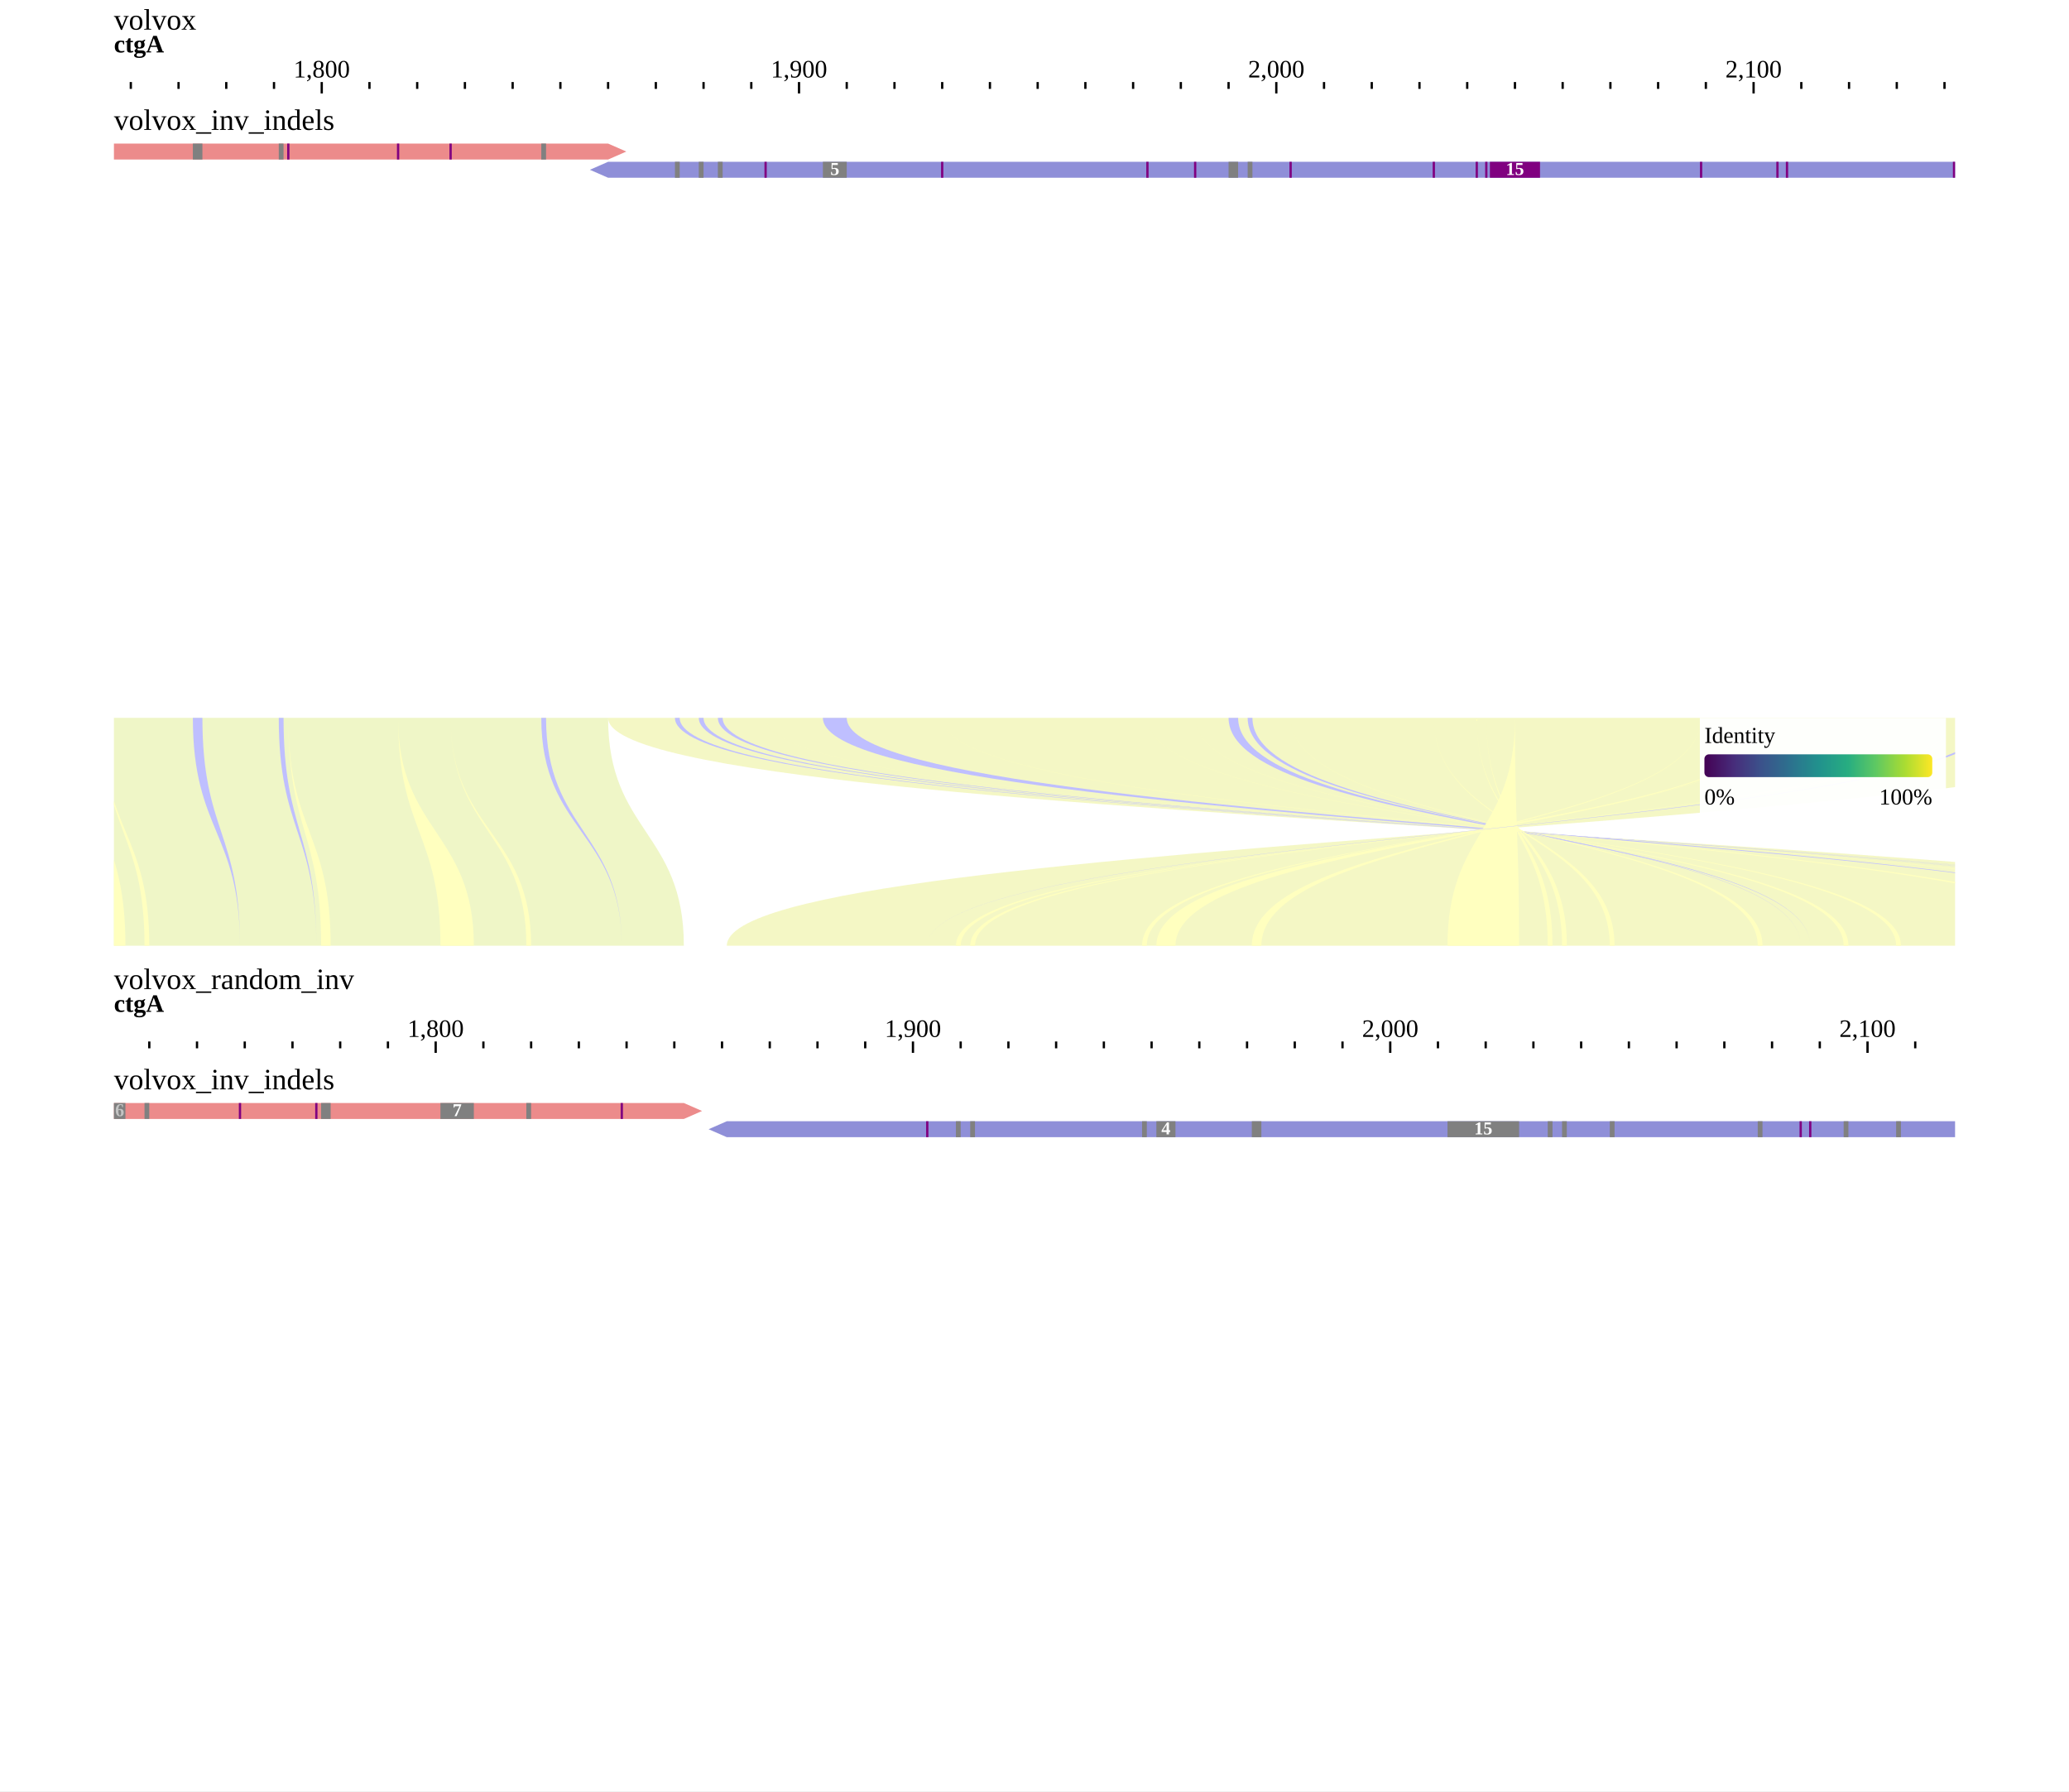
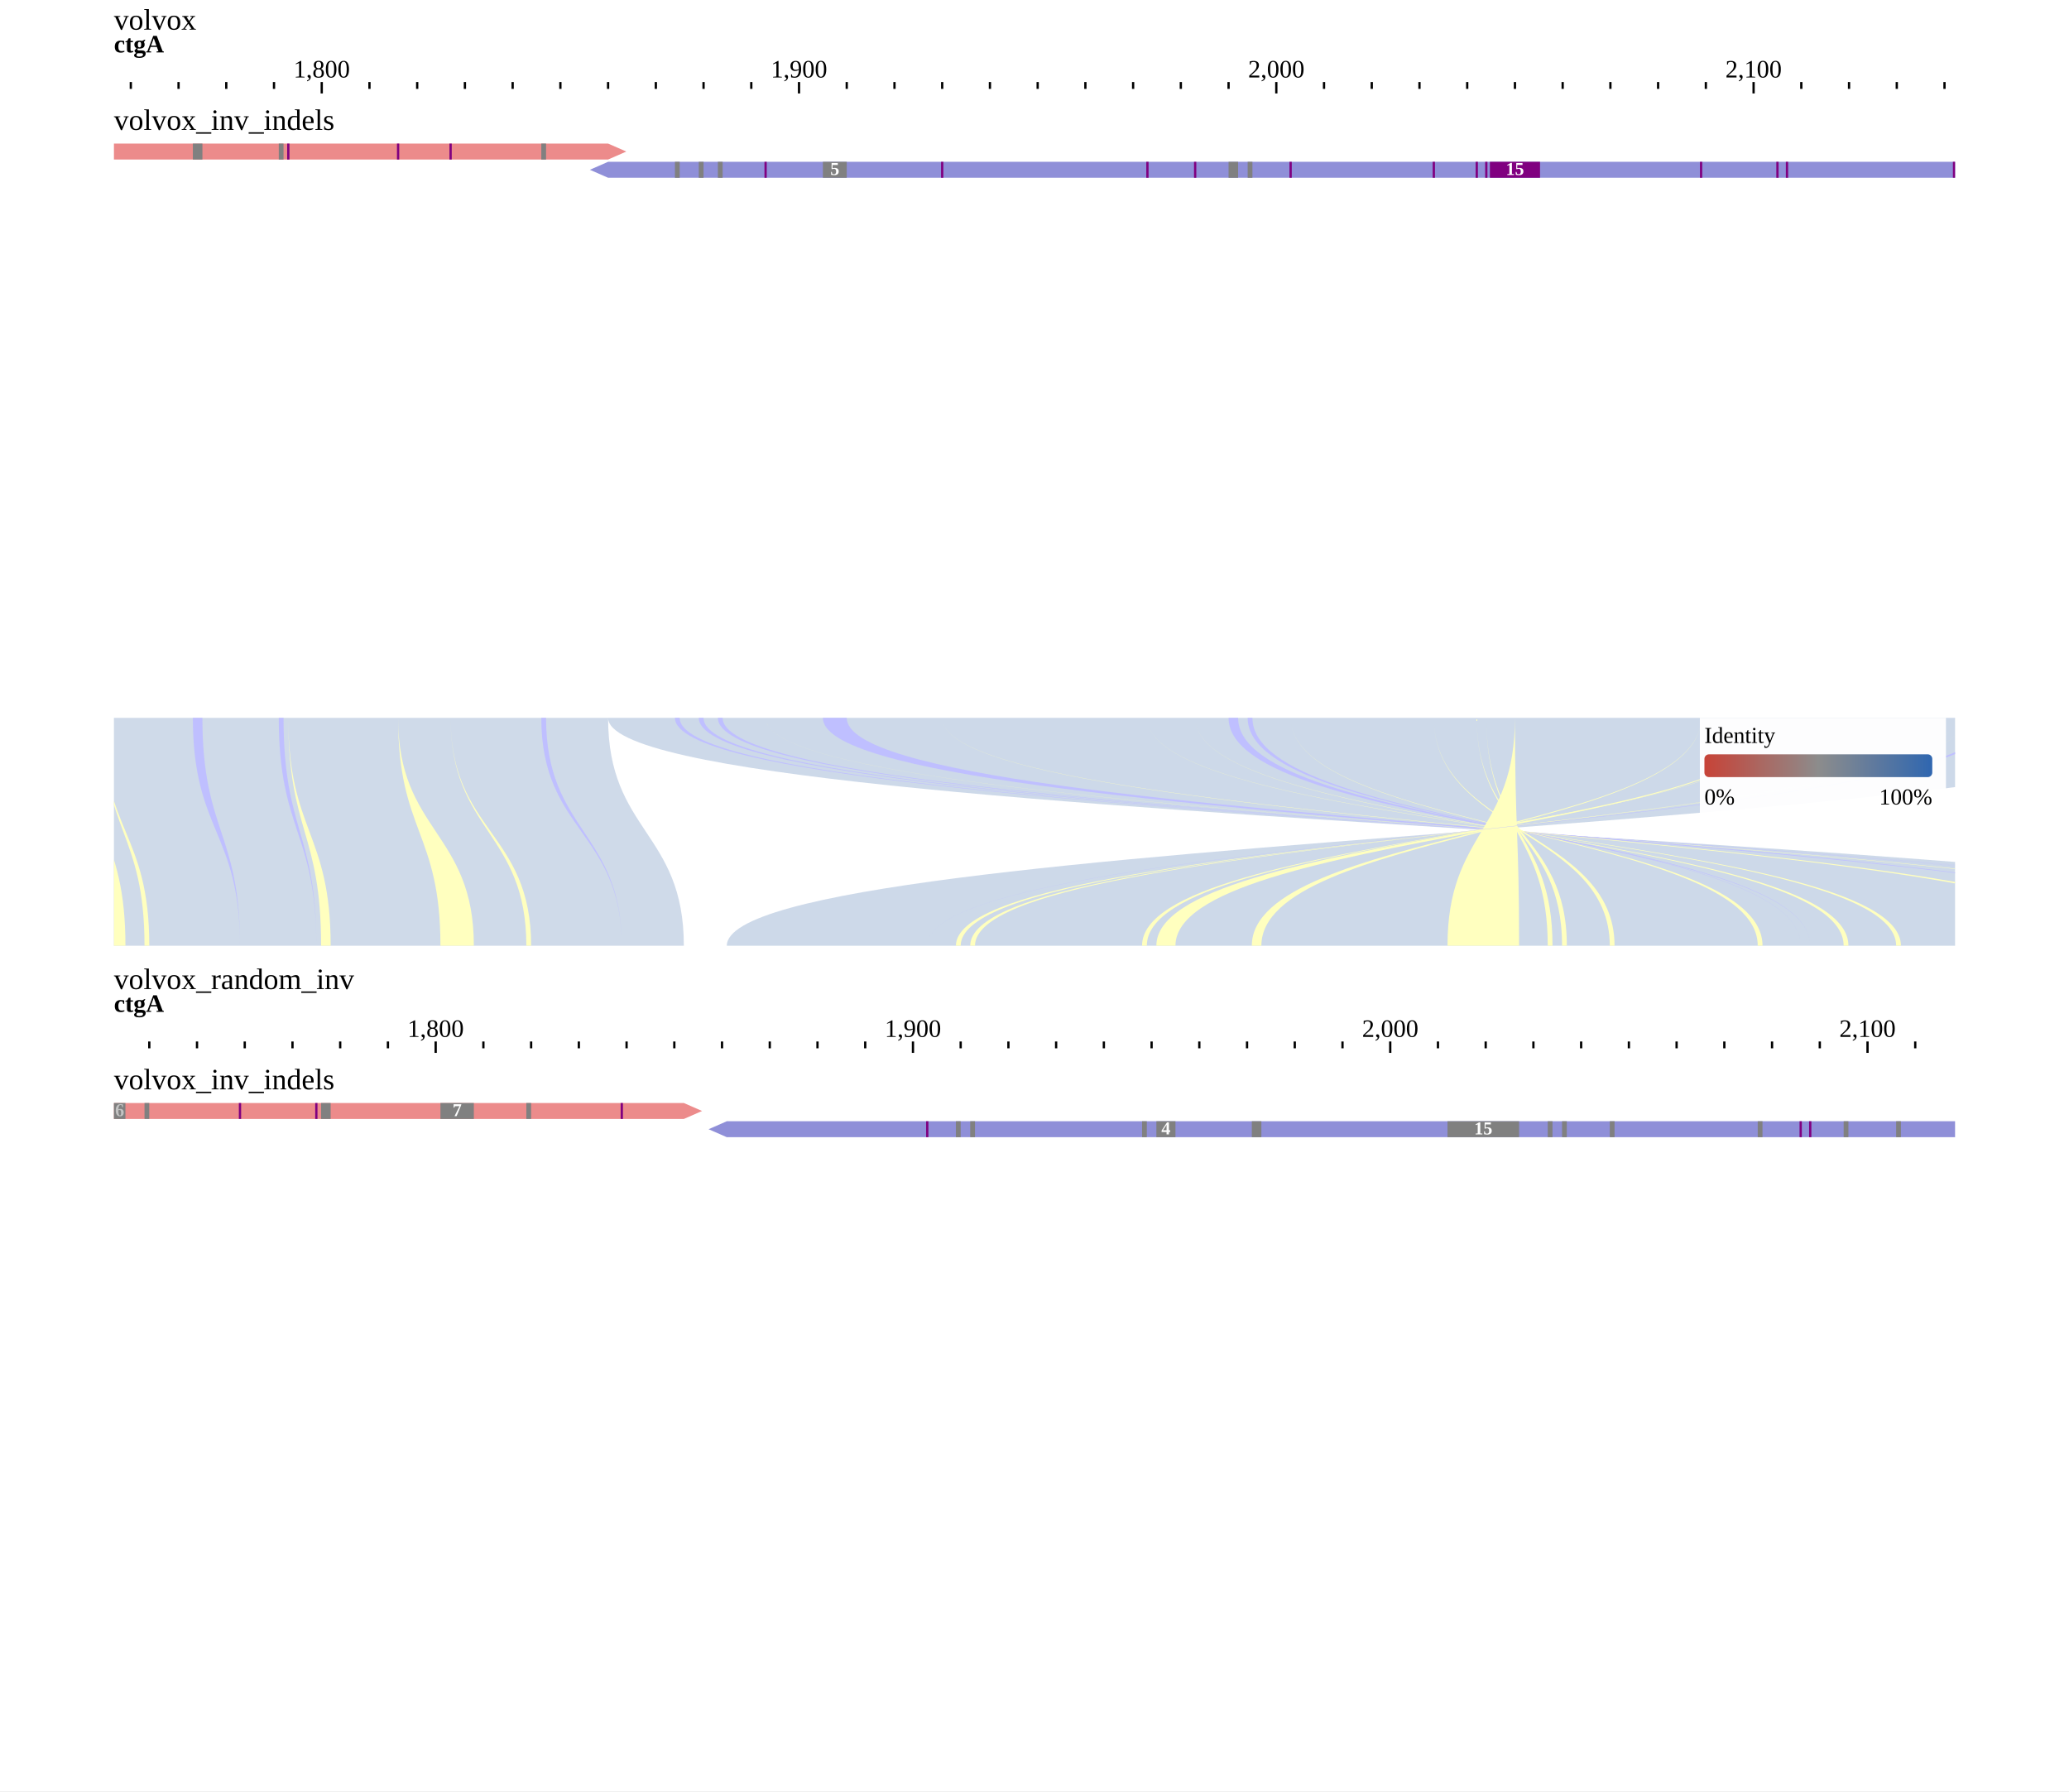
<svg xmlns="http://www.w3.org/2000/svg" width="908" height="786" viewBox="0 0 908 786">
  <rect width="908" height="786" fill="#ffffff" />
  <g transform="translate(0 0)">
    <g transform="translate(50 13)">
      <g transform="translate(0)">
        <text x="0" y="0" font-size="13" fill="#000000">volvox</text>
        <defs>
          <clipPath id="ruler-clip-0-0">
            <rect x="0" y="0" width="808" height="30" />
          </clipPath>
        </defs>
        <g clip-path="url(#ruler-clip-0-0)">
          <path d="M-327.73 23V28M-118.27 23V28M91.2 23V28M300.66 23V28M510.12 23V28M719.58 23V28M929.04 23V28M-474.35 23V26M-453.4 23V26M-432.46 23V26M-411.51 23V26M-390.56 23V26M-369.62 23V26M-348.67 23V26M-306.78 23V26M-285.83 23V26M-264.89 23V26M-243.94 23V26M-223 23V26M-202.05 23V26M-181.1 23V26M-160.16 23V26M-139.21 23V26M-97.32 23V26M-76.37 23V26M-55.43 23V26M-34.48 23V26M-13.54 23V26M7.41 23V26M28.36 23V26M49.3 23V26M70.25 23V26M112.14 23V26M133.09 23V26M154.03 23V26M174.98 23V26M195.93 23V26M216.87 23V26M237.82 23V26M258.76 23V26M279.71 23V26M321.6 23V26M342.55 23V26M363.49 23V26M384.44 23V26M405.39 23V26M426.33 23V26M447.28 23V26M468.22 23V26M489.17 23V26M531.06 23V26M552.01 23V26M572.95 23V26M593.9 23V26M614.85 23V26M635.79 23V26M656.74 23V26M677.68 23V26M698.63 23V26M740.52 23V26M761.47 23V26M782.42 23V26M803.36 23V26M824.31 23V26M845.25 23V26M866.2 23V26M887.15 23V26M908.09 23V26M949.98 23V26M970.93 23V26M991.88 23V26M1012.82 23V26M1033.77 23V26M1054.71 23V26M1075.66 23V26M1096.61 23V26M1117.55 23V26" stroke-width="1" stroke="#000000" fill="none" />
          <text x="91.2" y="21" text-anchor="middle" font-size="11" fill="#000000">1,800</text>
          <text x="300.66" y="21" text-anchor="middle" font-size="11" fill="#000000">1,900</text>
          <text x="510.12" y="21" text-anchor="middle" font-size="11" fill="#000000">2,000</text>
          <text x="719.58" y="21" text-anchor="middle" font-size="11" fill="#000000">2,100</text>
          <g transform="translate(0 0)">
            <defs>
              <clipPath id="reflabel-0-0-volvox:ctgA:1528:1910:0">
                <rect x="0" y="0" width="1122.84" height="13" />
              </clipPath>
            </defs>
            <g clip-path="url(#reflabel-0-0-volvox:ctgA:1528:1910:0)">
              <text x="0" y="10" font-size="11" font-weight="bold" fill="#000000">ctgA</text>
            </g>
          </g>
        </g>
      </g>
      <g transform="translate(0 30)">
        <g transform="translate(0 0)">
          <defs>
            <clipPath id="track-clip-0-0-volvox_inv_indels">
              <rect x="-50" y="20" width="858" height="250" />
            </clipPath>
          </defs>
          <g clip-path="url(#track-clip-0-0-volvox_inv_indels)">
            <g transform="translate(0 20)">
              <defs>
                <clipPath id="display-clip-0-0-0-0">
                  <rect x="0" y="0" width="808" height="250" />
                </clipPath>
              </defs>
              <g clip-path="url(#display-clip-0-0-0-0)">
                <g>
                  <clipPath id="svgcanvas-clip-0">
                    <path d="M0,0h808v250h-808Z" />
                  </clipPath>
                  <g clip-path="url(#svgcanvas-clip-0)">
                    <clipPath id="svgcanvas-clip-1">
-                       <path d="M0,0h808v250h-808Z" />
+                       <path d="M0,0h808v16h-808Z" />
                    </clipPath>
                    <g clip-path="url(#svgcanvas-clip-1)">
                      <path d="M956.27,0L30251.42,0L30259.42,3.5L30251.42,7L956.27,7Z" fill="rgb(236,139,139)" stroke="none" />
                      <path d="M-3677,0L216.87,0L224.87,3.5L216.87,7L-3677,7Z" fill="rgb(236,139,139)" stroke="none" />
                      <path d="M914.38,8L216.87,8L208.87,11.5L216.87,15L914.38,15Z" fill="rgb(143,143,216)" stroke="none" />
                      <rect x="1090.32" y="0" width="2.09" height="7" fill="rgb(128,128,128)" />
                      <rect x="1153.16" y="0" width="4.19" height="7" fill="rgb(128,128,128)" />
                      <rect x="-340.29" y="0" width="2.09" height="7" fill="rgb(128,128,128)" />
                      <rect x="-329.82" y="0" width="2.09" height="7" fill="rgb(128,128,128)" />
                      <rect x="-292.12" y="0" width="2.09" height="7" fill="rgb(128,128,128)" />
                      <rect x="-248.13" y="0" width="2.09" height="7" fill="rgb(128,128,128)" />
                      <rect x="-220.9" y="0" width="10.47" height="7" fill="rgb(128,128,128)" />
                      <rect x="-189.48" y="0" width="2.09" height="7" fill="rgb(128,128,128)" />
                      <rect x="-183.2" y="0" width="2.09" height="7" fill="rgb(128,128,128)" />
                      <rect x="-118.27" y="0" width="2.09" height="7" fill="rgb(128,128,128)" />
                      <rect x="34.64" y="0" width="4.19" height="7" fill="rgb(128,128,128)" />
                      <rect x="72.34" y="0" width="2.09" height="7" fill="rgb(128,128,128)" />
                      <rect x="187.55" y="0" width="2.09" height="7" fill="rgb(128,128,128)" />
                      <rect x="246.2" y="8" width="2.09" height="7" fill="rgb(128,128,128)" />
                      <rect x="256.67" y="8" width="2.09" height="7" fill="rgb(128,128,128)" />
                      <rect x="265.05" y="8" width="2.09" height="7" fill="rgb(128,128,128)" />
                      <rect x="311.13" y="8" width="10.47" height="7" fill="rgb(128,128,128)" />
                      <rect x="489.17" y="8" width="4.19" height="7" fill="rgb(128,128,128)" />
                      <rect x="497.55" y="8" width="2.09" height="7" fill="rgb(128,128,128)" />
                      <rect x="824.31" y="8" width="2.09" height="7" fill="rgb(128,128,128)" />
                      <rect x="-259.1" y="0" width="1" height="7" fill="rgb(128,0,128)" />
                      <rect x="-238.16" y="0" width="1" height="7" fill="rgb(128,0,128)" />
                      <rect x="-227.68" y="0" width="1" height="7" fill="rgb(128,0,128)" />
                      <rect x="-164.85" y="0" width="1" height="7" fill="rgb(128,0,128)" />
                      <rect x="-137.62" y="0" width="1" height="7" fill="rgb(128,0,128)" />
                      <rect x="-108.29" y="0" width="1" height="7" fill="rgb(128,0,128)" />
                      <rect x="-14.04" y="0" width="1" height="7" fill="rgb(128,0,128)" />
                      <rect x="-5.66" y="0" width="1" height="7" fill="rgb(128,0,128)" />
                      <rect x="76.03" y="0" width="1" height="7" fill="rgb(128,0,128)" />
                      <rect x="124.21" y="0" width="1" height="7" fill="rgb(128,0,128)" />
                      <rect x="147.25" y="0" width="1" height="7" fill="rgb(128,0,128)" />
                      <rect x="285.49" y="8" width="1" height="7" fill="rgb(128,0,128)" />
                      <rect x="362.99" y="8" width="1" height="7" fill="rgb(128,0,128)" />
                      <rect x="453.06" y="8" width="1" height="7" fill="rgb(128,0,128)" />
                      <rect x="474.01" y="8" width="1" height="7" fill="rgb(128,0,128)" />
                      <rect x="515.9" y="8" width="1" height="7" fill="rgb(128,0,128)" />
                      <rect x="578.74" y="8" width="1" height="7" fill="rgb(128,0,128)" />
                      <rect x="597.59" y="8" width="1" height="7" fill="rgb(128,0,128)" />
                      <rect x="601.78" y="8" width="1" height="7" fill="rgb(128,0,128)" />
                      <rect x="603.85" y="8" width="22" height="7" fill="rgb(128,0,128)" />
                      <rect x="696.04" y="8" width="1" height="7" fill="rgb(128,0,128)" />
                      <rect x="729.55" y="8" width="1" height="7" fill="rgb(128,0,128)" />
                      <rect x="733.74" y="8" width="1" height="7" fill="rgb(128,0,128)" />
                      <rect x="807.05" y="8" width="1" height="7" fill="rgb(128,0,128)" />
                      <rect x="811.24" y="8" width="1" height="7" fill="rgb(128,0,128)" />
                      <rect x="976.71" y="0" width="1" height="7" fill="rgb(128,0,128)" />
                      <rect x="985.09" y="0" width="1" height="7" fill="rgb(128,0,128)" />
                      <rect x="1029.08" y="0" width="1" height="7" fill="rgb(128,0,128)" />
                      <rect x="1050.02" y="0" width="1" height="7" fill="rgb(128,0,128)" />
                      <rect x="1079.35" y="0" width="1" height="7" fill="rgb(128,0,128)" />
                      <rect x="1175.7" y="0" width="1" height="7" fill="rgb(128,0,128)" />
                      <rect x="1207.12" y="0" width="1" height="7" fill="rgb(128,0,128)" />
                    </g>
                  </g>
                  <text x="316.37" y="11.5" fill="#fff" font-size="8" font-weight="bold" text-anchor="middle" dominant-baseline="middle">5</text>
                  <text x="614.85" y="11.5" fill="#fff" font-size="8" font-weight="bold" text-anchor="middle" dominant-baseline="middle">15</text>
                </g>
              </g>
            </g>
          </g>
          <text x="0" y="14" font-size="13" fill="#000000">volvox_inv_indels</text>
        </g>
      </g>
      <g transform="translate(0 30)">
        <defs>
          <clipPath id="highlight-clip-0-0">
            <rect x="0" y="0" width="808" height="272" />
          </clipPath>
        </defs>
        <g clip-path="url(#highlight-clip-0-0)" />
      </g>
    </g>
  </g>
  <g transform="translate(0 315)">
    <g transform="translate(50 0)">
      <defs>
        <clipPath id="synclip-0-0">
          <rect x="0" y="0" width="808" height="100" />
        </clipPath>
      </defs>
      <g clip-path="url(#synclip-0-0)">
        <rect width="808" height="100" fill="#fff" />
        <g>
          <g>
-             <path d="M-3677,0C-3677,50 -3620.72,50 -3620.72,100L250.11,100C250.11,50 216.87,50 216.87,0Z" fill="rgb(194,223,35)" fill-opacity="0.25" stroke="none" />
+             <path d="M-3677,0C-3677,50 -3620.72,50 -3620.72,100L250.11,100C250.11,50 216.87,50 216.87,0Z" fill="rgb(64,109,170)" fill-opacity="0.25" stroke="none" />
            <path d="M-13.54,0C-13.54,50 -7.52,50 -7.52,100L5.05,100C5.05,50 -13.54,50 -13.54,0Z" fill="rgb(255,255,191)" stroke="none" />
            <path d="M-5.16,0C-5.16,50 13.42,50 13.42,100L15.52,100C15.52,50 -5.16,50 -5.16,0Z" fill="rgb(255,255,191)" stroke="none" />
            <path d="M34.64,0C34.64,50 55.32,50 55.32,100L55.32,100C55.32,50 38.83,50 38.83,0Z" fill="rgb(191,191,255)" stroke="none" />
            <path d="M72.34,0C72.34,50 88.83,50 88.83,100L88.83,100C88.83,50 74.44,50 74.44,0Z" fill="rgb(191,191,255)" stroke="none" />
            <path d="M76.53,0C76.53,50 90.92,50 90.92,100L95.11,100C95.11,50 76.53,50 76.53,0Z" fill="rgb(255,255,191)" stroke="none" />
            <path d="M124.71,0C124.71,50 143.29,50 143.29,100L157.95,100C157.95,50 124.71,50 124.71,0Z" fill="rgb(255,255,191)" stroke="none" />
            <path d="M147.75,0C147.75,50 180.99,50 180.99,100L183.09,100C183.09,50 147.75,50 147.75,0Z" fill="rgb(255,255,191)" stroke="none" />
            <path d="M187.55,0C187.55,50 222.88,50 222.88,100L222.88,100C222.88,50 189.64,50 189.64,0Z" fill="rgb(191,191,255)" stroke="none" />
-             <path d="M914.38,0C914.38,50 268.97,50 268.97,100L1010.46,100C1010.46,50 216.87,50 216.87,0Z" fill="rgb(213,226,26)" fill-opacity="0.25" stroke="none" />
+             <path d="M914.38,0C914.38,50 268.97,50 268.97,100L1010.46,100C1010.46,50 216.87,50 216.87,0Z" fill="rgb(59,107,171)" fill-opacity="0.25" stroke="none" />
            <path d="M246.2,0C246.2,50 981.13,50 981.13,100L981.13,100C981.13,50 248.29,50 248.29,0Z" fill="rgb(191,191,255)" stroke="none" />
            <path d="M256.67,0C256.67,50 972.75,50 972.75,100L972.75,100C972.75,50 258.76,50 258.76,0Z" fill="rgb(191,191,255)" stroke="none" />
            <path d="M265.05,0C265.05,50 966.47,50 966.47,100L966.47,100C966.47,50 267.14,50 267.14,0Z" fill="rgb(191,191,255)" stroke="none" />
            <path d="M285.99,0C285.99,50 947.62,50 947.62,100L945.52,100C945.52,50 285.99,50 285.99,0Z" fill="rgb(255,255,191)" stroke="none" />
            <path d="M311.13,0C311.13,50 920.39,50 920.39,100L920.39,100C920.39,50 321.6,50 321.6,0Z" fill="rgb(191,191,255)" stroke="none" />
            <path d="M363.49,0C363.49,50 878.5,50 878.5,100L874.31,100C874.31,50 363.49,50 363.49,0Z" fill="rgb(255,255,191)" stroke="none" />
            <path d="M453.56,0C453.56,50 784.24,50 784.24,100L782.14,100C782.14,50 453.56,50 453.56,0Z" fill="rgb(255,255,191)" stroke="none" />
            <path d="M474.51,0C474.51,50 761.2,50 761.2,100L759.1,100C759.1,50 474.51,50 474.51,0Z" fill="rgb(255,255,191)" stroke="none" />
            <path d="M489.17,0C489.17,50 744.44,50 744.44,100L744.44,100C744.44,50 493.36,50 493.36,0Z" fill="rgb(191,191,255)" stroke="none" />
            <path d="M497.55,0C497.55,50 740.25,50 740.25,100L740.25,100C740.25,50 499.64,50 499.64,0Z" fill="rgb(191,191,255)" stroke="none" />
            <path d="M516.4,0C516.4,50 723.5,50 723.5,100L721.4,100C721.4,50 516.4,50 516.4,0Z" fill="rgb(255,255,191)" stroke="none" />
            <path d="M579.24,0C579.24,50 658.56,50 658.56,100L656.47,100C656.47,50 579.24,50 579.24,0Z" fill="rgb(255,255,191)" stroke="none" />
            <path d="M598.09,0C598.09,50 637.62,50 637.62,100L635.52,100C635.52,50 598.09,50 598.09,0Z" fill="rgb(255,255,191)" stroke="none" />
            <path d="M602.28,0C602.28,50 631.33,50 631.33,100L629.24,100C629.24,50 602.28,50 602.28,0Z" fill="rgb(255,255,191)" stroke="none" />
            <path d="M614.85,0C614.85,50 616.67,50 616.67,100L585.25,100C585.25,50 614.85,50 614.85,0Z" fill="rgb(255,255,191)" stroke="none" />
            <path d="M696.54,0C696.54,50 503.56,50 503.56,100L499.37,100C499.37,50 696.54,50 696.54,0Z" fill="rgb(255,255,191)" stroke="none" />
            <path d="M730.05,0C730.05,50 465.86,50 465.86,100L457.48,100C457.48,50 730.05,50 730.05,0Z" fill="rgb(255,255,191)" stroke="none" />
            <path d="M734.24,0C734.24,50 453.29,50 453.29,100L451.2,100C451.2,50 734.24,50 734.24,0Z" fill="rgb(255,255,191)" stroke="none" />
            <path d="M807.55,0C807.55,50 377.89,50 377.89,100L375.79,100C375.79,50 807.55,50 807.55,0Z" fill="rgb(255,255,191)" stroke="none" />
            <path d="M811.74,0C811.74,50 371.6,50 371.6,100L369.51,100C369.51,50 811.74,50 811.74,0Z" fill="rgb(255,255,191)" stroke="none" />
            <path d="M824.31,0C824.31,50 356.94,50 356.94,100L356.94,100C356.94,50 826.4,50 826.4,0Z" fill="rgb(191,191,255)" stroke="none" />
          </g>
        </g>
      </g>
      <g transform="translate(696 0)" data-testid="color-legend">
        <g transform="translate(0 0)">
          <rect x="0" y="0" width="108" height="42" fill="rgb(255,255,255)" fill-opacity="0.95" />
          <text x="2" y="11" font-size="10" fill="black">Identity</text>
          <defs>
            <linearGradient id="legend-0-identity-0" x1="0%" y1="0%" x2="100%" y2="0%">
-               <stop offset="0" style="stop-color: rgb(68, 1, 84); stop-opacity: 1;" />
-               <stop offset="0.13" style="stop-color: rgb(71, 45, 123); stop-opacity: 1;" />
-               <stop offset="0.25" style="stop-color: rgb(59, 82, 139); stop-opacity: 1;" />
-               <stop offset="0.38" style="stop-color: rgb(44, 114, 142); stop-opacity: 1;" />
-               <stop offset="0.5" style="stop-color: rgb(33, 145, 141); stop-opacity: 1;" />
-               <stop offset="0.63" style="stop-color: rgb(39, 173, 129); stop-opacity: 1;" />
-               <stop offset="0.75" style="stop-color: rgb(93, 200, 99); stop-opacity: 1;" />
-               <stop offset="0.88" style="stop-color: rgb(170, 220, 50); stop-opacity: 1;" />
-               <stop offset="1" style="stop-color: rgb(253, 231, 37); stop-opacity: 1;" />
+               <stop offset="0" style="stop-color: rgb(199, 67, 56); stop-opacity: 1;" />
+               <stop offset="0.13" style="stop-color: rgb(184, 85, 77); stop-opacity: 1;" />
+               <stop offset="0.25" style="stop-color: rgb(170, 104, 98); stop-opacity: 1;" />
+               <stop offset="0.38" style="stop-color: rgb(155, 122, 119); stop-opacity: 1;" />
+               <stop offset="0.5" style="stop-color: rgb(140, 140, 140); stop-opacity: 1;" />
+               <stop offset="0.63" style="stop-color: rgb(117, 131, 149); stop-opacity: 1;" />
+               <stop offset="0.75" style="stop-color: rgb(94, 121, 158); stop-opacity: 1;" />
+               <stop offset="0.88" style="stop-color: rgb(70, 112, 167); stop-opacity: 1;" />
+               <stop offset="1" style="stop-color: rgb(47, 102, 176); stop-opacity: 1;" />
            </linearGradient>
          </defs>
          <rect x="2" y="16" width="100" height="10" fill="url(#legend-0-identity-0)" rx="2" />
          <text x="2" y="38" font-size="10" fill="black">0%</text>
          <text x="102" y="38" font-size="10" fill="black" text-anchor="end">100%</text>
        </g>
      </g>
    </g>
  </g>
  <g transform="translate(0 415)">
    <g transform="translate(50 19)">
      <g transform="translate(0)">
        <text x="0" y="0" font-size="13" fill="#000000">volvox_random_inv</text>
        <defs>
          <clipPath id="ruler-clip-0-1">
            <rect x="0" y="0" width="808" height="30" />
          </clipPath>
        </defs>
        <g clip-path="url(#ruler-clip-0-1)">
          <path d="M-277.73 23V28M-68.27 23V28M141.2 23V28M350.66 23V28M560.12 23V28M769.58 23V28M979.04 23V28M-424.35 23V26M-403.4 23V26M-382.46 23V26M-361.51 23V26M-340.56 23V26M-319.62 23V26M-298.67 23V26M-256.78 23V26M-235.83 23V26M-214.89 23V26M-193.94 23V26M-173 23V26M-152.05 23V26M-131.1 23V26M-110.16 23V26M-89.21 23V26M-47.32 23V26M-26.37 23V26M-5.43 23V26M15.52 23V26M36.46 23V26M57.41 23V26M78.36 23V26M99.3 23V26M120.25 23V26M162.14 23V26M183.09 23V26M204.03 23V26M224.98 23V26M245.93 23V26M266.87 23V26M287.82 23V26M308.76 23V26M329.71 23V26M371.6 23V26M392.55 23V26M413.49 23V26M434.44 23V26M455.39 23V26M476.33 23V26M497.28 23V26M518.22 23V26M539.17 23V26M581.06 23V26M602.01 23V26M622.95 23V26M643.9 23V26M664.85 23V26M685.79 23V26M706.74 23V26M727.68 23V26M748.63 23V26M790.52 23V26M811.47 23V26M832.42 23V26M853.36 23V26M874.31 23V26M895.25 23V26M916.2 23V26M937.15 23V26M958.09 23V26M999.98 23V26M1020.93 23V26M1041.88 23V26M1062.82 23V26M1083.77 23V26M1104.71 23V26M1125.66 23V26M1146.61 23V26M1167.55 23V26" stroke-width="1" stroke="#000000" fill="none" />
          <text x="141.2" y="21" text-anchor="middle" font-size="11" fill="#000000">1,800</text>
          <text x="350.66" y="21" text-anchor="middle" font-size="11" fill="#000000">1,900</text>
          <text x="560.12" y="21" text-anchor="middle" font-size="11" fill="#000000">2,000</text>
          <text x="769.58" y="21" text-anchor="middle" font-size="11" fill="#000000">2,100</text>
          <g transform="translate(0 0)">
            <defs>
              <clipPath id="reflabel-0-1-volvox_random_inv:ctgA:1528:1910:0">
                <rect x="0" y="0" width="1172.84" height="13" />
              </clipPath>
            </defs>
            <g clip-path="url(#reflabel-0-1-volvox_random_inv:ctgA:1528:1910:0)">
              <text x="0" y="10" font-size="11" font-weight="bold" fill="#000000">ctgA</text>
            </g>
          </g>
        </g>
      </g>
      <g transform="translate(0 30)">
        <g transform="translate(0 0)">
          <defs>
            <clipPath id="track-clip-0-1-volvox_inv_indels">
              <rect x="-50" y="20" width="858" height="250" />
            </clipPath>
          </defs>
          <g clip-path="url(#track-clip-0-1-volvox_inv_indels)">
            <g transform="translate(0 20)">
              <defs>
                <clipPath id="display-clip-0-1-0-0">
                  <rect x="0" y="0" width="808" height="250" />
                </clipPath>
              </defs>
              <g clip-path="url(#display-clip-0-1-0-0)">
                <g>
                  <clipPath id="svgcanvas-clip-2">
                    <path d="M0,0h808v250h-808Z" />
                  </clipPath>
                  <g clip-path="url(#svgcanvas-clip-2)">
                    <clipPath id="svgcanvas-clip-3">
-                       <path d="M0,0h808v250h-808Z" />
+                       <path d="M0,0h808v16h-808Z" />
                    </clipPath>
                    <g clip-path="url(#svgcanvas-clip-3)">
                      <path d="M1010.46,0L29729.59,0L29737.59,3.5L29729.59,7L1010.46,7Z" fill="rgb(236,139,139)" stroke="none" />
                      <path d="M-3620.72,0L250.11,0L258.11,3.5L250.11,7L-3620.72,7Z" fill="rgb(236,139,139)" stroke="none" />
                      <path d="M1010.46,8L268.97,8L260.97,11.5L268.97,15L1010.46,15Z" fill="rgb(143,143,216)" stroke="none" />
                      <rect x="1031.4" y="0" width="2.09" height="7" fill="rgb(128,128,128)" />
                      <rect x="1041.88" y="0" width="4.19" height="7" fill="rgb(128,128,128)" />
                      <rect x="1090.05" y="0" width="2.09" height="7" fill="rgb(128,128,128)" />
                      <rect x="1113.09" y="0" width="2.09" height="7" fill="rgb(128,128,128)" />
                      <rect x="1144.51" y="0" width="2.09" height="7" fill="rgb(128,128,128)" />
                      <rect x="-267.25" y="0" width="2.09" height="7" fill="rgb(128,128,128)" />
                      <rect x="-246.31" y="0" width="2.09" height="7" fill="rgb(128,128,128)" />
                      <rect x="-233.74" y="0" width="2.09" height="7" fill="rgb(128,128,128)" />
                      <rect x="-183.47" y="0" width="14.66" height="7" fill="rgb(128,128,128)" />
                      <rect x="-141.58" y="0" width="10.47" height="7" fill="rgb(128,128,128)" />
                      <rect x="-103.87" y="0" width="2.09" height="7" fill="rgb(128,128,128)" />
                      <rect x="-7.52" y="0" width="12.57" height="7" fill="rgb(128,128,128)" />
                      <rect x="13.42" y="0" width="2.09" height="7" fill="rgb(128,128,128)" />
                      <rect x="90.92" y="0" width="4.19" height="7" fill="rgb(128,128,128)" />
                      <rect x="143.29" y="0" width="14.66" height="7" fill="rgb(128,128,128)" />
                      <rect x="180.99" y="0" width="2.09" height="7" fill="rgb(128,128,128)" />
                      <rect x="369.51" y="8" width="2.09" height="7" fill="rgb(128,128,128)" />
                      <rect x="375.79" y="8" width="2.09" height="7" fill="rgb(128,128,128)" />
                      <rect x="451.2" y="8" width="2.09" height="7" fill="rgb(128,128,128)" />
                      <rect x="457.48" y="8" width="8.38" height="7" fill="rgb(128,128,128)" />
                      <rect x="499.37" y="8" width="4.19" height="7" fill="rgb(128,128,128)" />
                      <rect x="585.25" y="8" width="31.42" height="7" fill="rgb(128,128,128)" />
                      <rect x="629.24" y="8" width="2.09" height="7" fill="rgb(128,128,128)" />
                      <rect x="635.52" y="8" width="2.09" height="7" fill="rgb(128,128,128)" />
                      <rect x="656.47" y="8" width="2.09" height="7" fill="rgb(128,128,128)" />
                      <rect x="721.4" y="8" width="2.09" height="7" fill="rgb(128,128,128)" />
                      <rect x="759.1" y="8" width="2.09" height="7" fill="rgb(128,128,128)" />
                      <rect x="782.14" y="8" width="2.09" height="7" fill="rgb(128,128,128)" />
                      <rect x="874.31" y="8" width="4.19" height="7" fill="rgb(128,128,128)" />
                      <rect x="945.52" y="8" width="2.09" height="7" fill="rgb(128,128,128)" />
                      <rect x="-343.16" y="0" width="1" height="7" fill="rgb(128,0,128)" />
                      <rect x="-334.78" y="0" width="1" height="7" fill="rgb(128,0,128)" />
                      <rect x="-299.17" y="0" width="1" height="7" fill="rgb(128,0,128)" />
                      <rect x="-255.19" y="0" width="1" height="7" fill="rgb(128,0,128)" />
                      <rect x="-225.86" y="0" width="1" height="7" fill="rgb(128,0,128)" />
                      <rect x="-204.91" y="0" width="1" height="7" fill="rgb(128,0,128)" />
                      <rect x="-200.73" y="0" width="1" height="7" fill="rgb(128,0,128)" />
                      <rect x="-112.75" y="0" width="1" height="7" fill="rgb(128,0,128)" />
                      <rect x="54.82" y="0" width="1" height="7" fill="rgb(128,0,128)" />
                      <rect x="88.33" y="0" width="1" height="7" fill="rgb(128,0,128)" />
                      <rect x="222.38" y="0" width="1" height="7" fill="rgb(128,0,128)" />
                      <rect x="356.44" y="8" width="1" height="7" fill="rgb(128,0,128)" />
                      <rect x="739.75" y="8" width="1" height="7" fill="rgb(128,0,128)" />
                      <rect x="743.94" y="8" width="1" height="7" fill="rgb(128,0,128)" />
                      <rect x="919.89" y="8" width="1" height="7" fill="rgb(128,0,128)" />
                      <rect x="965.97" y="8" width="1" height="7" fill="rgb(128,0,128)" />
                      <rect x="972.25" y="8" width="1" height="7" fill="rgb(128,0,128)" />
                      <rect x="980.63" y="8" width="1" height="7" fill="rgb(128,0,128)" />
                      <rect x="1156.58" y="0" width="1" height="7" fill="rgb(128,0,128)" />
                    </g>
                  </g>
                  <text x="2.52" y="3.5" fill="rgb(255,255,255)" fill-opacity="0.526" font-size="8" font-weight="bold" text-anchor="middle" dominant-baseline="middle">6</text>
                  <text x="150.62" y="3.5" fill="#fff" font-size="8" font-weight="bold" text-anchor="middle" dominant-baseline="middle">7</text>
                  <text x="461.67" y="11.5" fill="rgb(255,255,255)" fill-opacity="0.983" font-size="8" font-weight="bold" text-anchor="middle" dominant-baseline="middle">4</text>
                  <text x="600.96" y="11.5" fill="#fff" font-size="8" font-weight="bold" text-anchor="middle" dominant-baseline="middle">15</text>
                </g>
              </g>
            </g>
          </g>
          <text x="0" y="14" font-size="13" fill="#000000">volvox_inv_indels</text>
        </g>
      </g>
      <g transform="translate(0 30)">
        <defs>
          <clipPath id="highlight-clip-0-1">
            <rect x="0" y="0" width="808" height="272" />
          </clipPath>
        </defs>
        <g clip-path="url(#highlight-clip-0-1)" />
      </g>
    </g>
  </g>
</svg>
